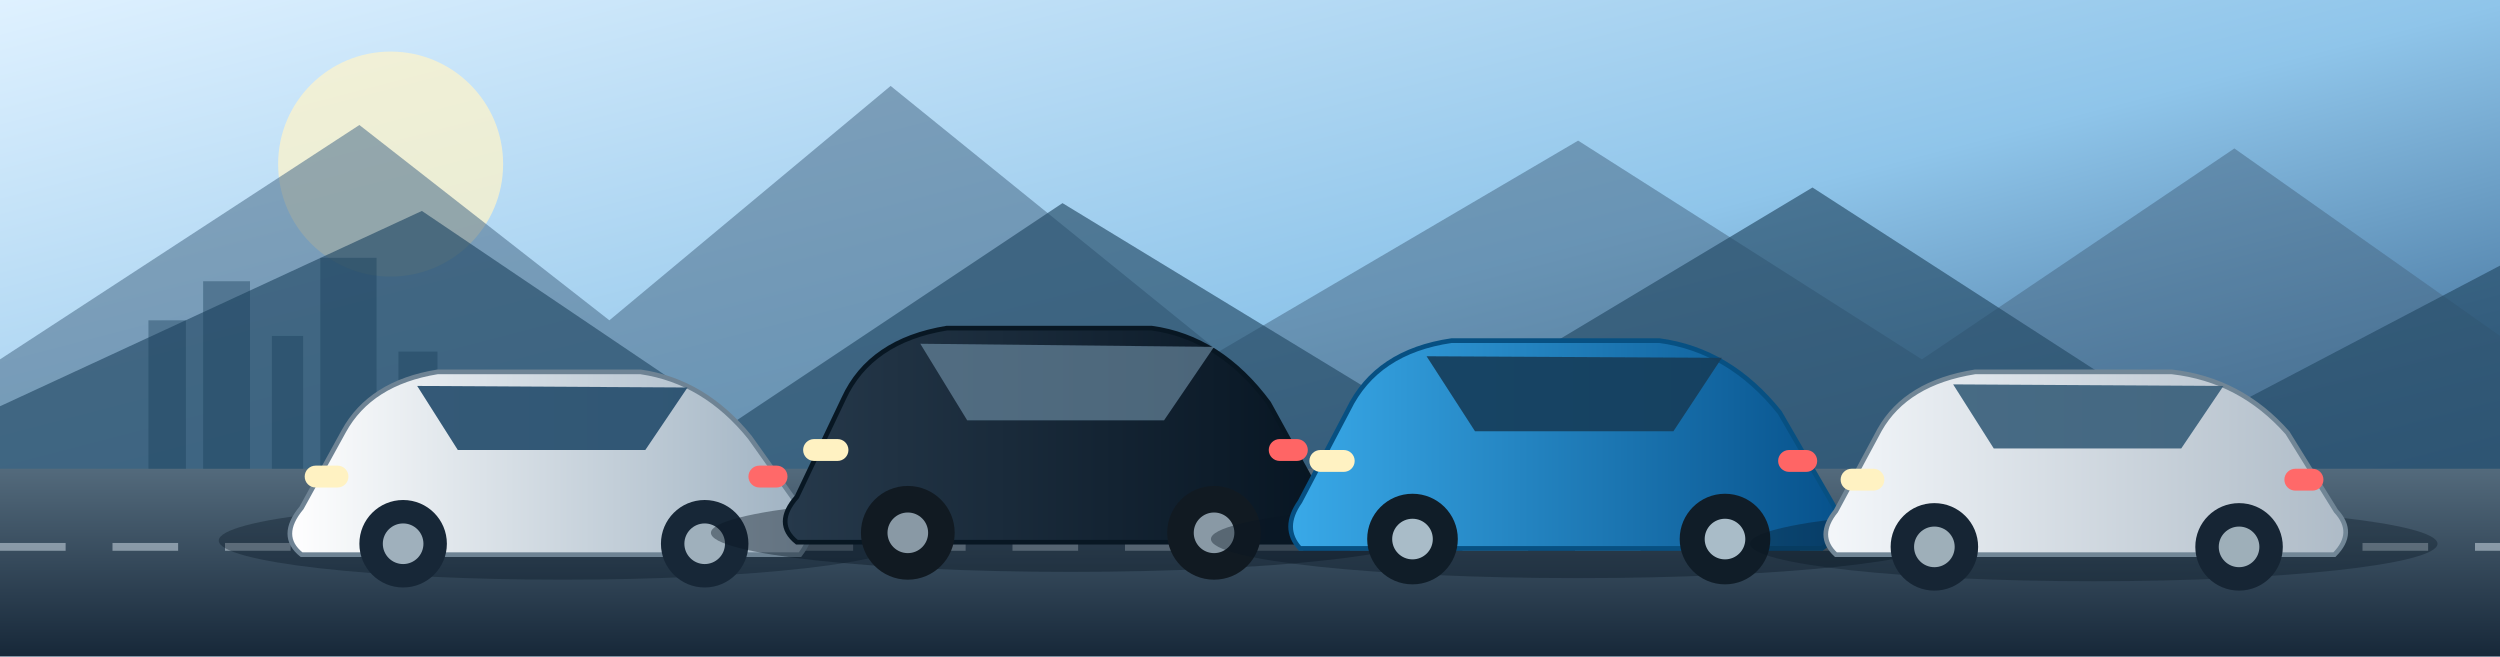
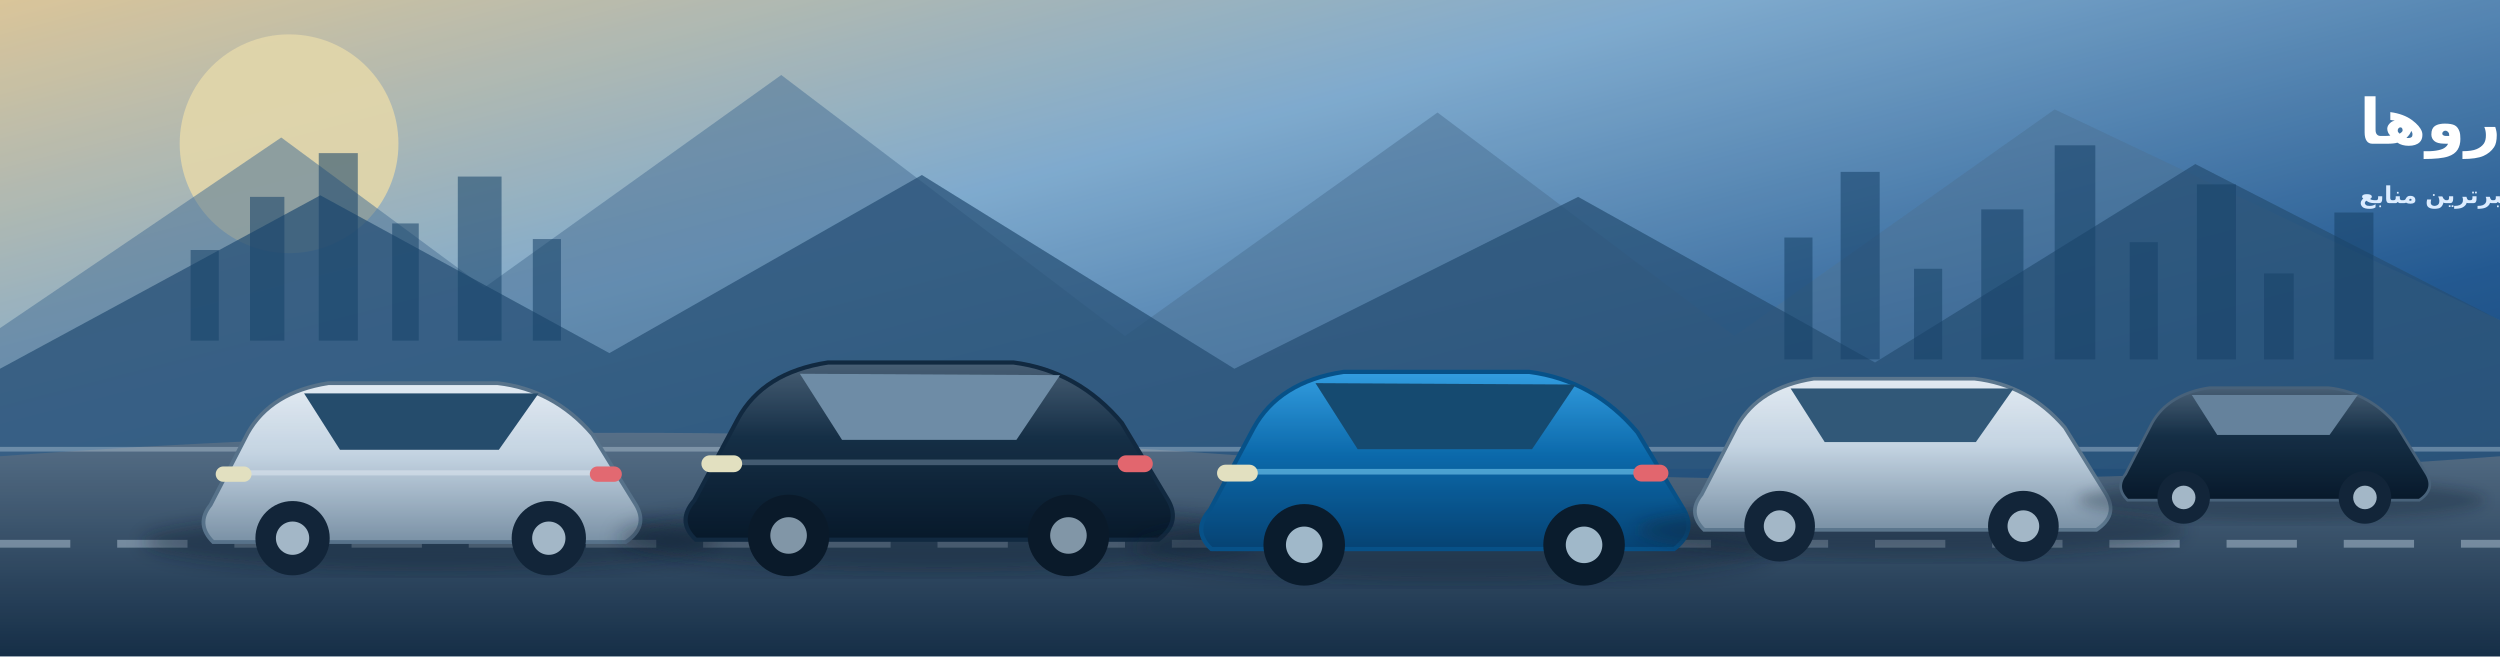
- <svg xmlns="http://www.w3.org/2000/svg" viewBox="0 0 1600 420">
+ <svg xmlns="http://www.w3.org/2000/svg" viewBox="0 0 1600 420" role="img" aria-label="قیمت روز خودروها">
  <defs>
-     <linearGradient id="s" x1="0" y1="0" x2="1" y2="1">
-       <stop stop-color="#dff1ff" />
-       <stop offset=".5" stop-color="#8fc5ea" />
-       <stop offset="1" stop-color="#123d69" />
+     <linearGradient id="sky" x1="0" y1="0" x2="1" y2="1">
+       <stop stop-color="#f6d59a" />
+       <stop offset=".34" stop-color="#8fb7d6" />
+       <stop offset=".7" stop-color="#275b91" />
+       <stop offset="1" stop-color="#0b315d" />
    </linearGradient>
-     <linearGradient id="r" x1="0" y1="0" x2="0" y2="1">
-       <stop stop-color="#536a7c" />
-       <stop offset="1" stop-color="#172839" />
+     <linearGradient id="road" x1="0" y1="0" x2="0" y2="1">
+       <stop stop-color="#617486" />
+       <stop offset="1" stop-color="#172a3d" />
    </linearGradient>
-     <linearGradient id="a">
+     <linearGradient id="silver" x1="0" y1="0" x2="0" y2="1">
      <stop stop-color="#fff" />
-       <stop offset="1" stop-color="#9eb1c1" />
+       <stop offset=".45" stop-color="#dce5ec" />
+       <stop offset="1" stop-color="#899aa8" />
    </linearGradient>
-     <linearGradient id="b">
-       <stop stop-color="#26394b" />
-       <stop offset="1" stop-color="#071522" />
+     <linearGradient id="dark" x1="0" y1="0" x2="0" y2="1">
+       <stop stop-color="#506171" />
+       <stop offset=".42" stop-color="#172b3c" />
+       <stop offset="1" stop-color="#07121d" />
    </linearGradient>
-     <linearGradient id="c">
-       <stop stop-color="#39a9e8" />
-       <stop offset="1" stop-color="#07528c" />
+     <linearGradient id="blue" x1="0" y1="0" x2="0" y2="1">
+       <stop stop-color="#38a8eb" />
+       <stop offset=".48" stop-color="#0b6cad" />
+       <stop offset="1" stop-color="#06416f" />
    </linearGradient>
-     <linearGradient id="d">
-       <stop stop-color="#f4f7fa" />
-       <stop offset="1" stop-color="#aebbc7" />
-     </linearGradient>
+     <filter id="blur">
+       <feGaussianBlur stdDeviation="10" />
+     </filter>
+     <filter id="shadow">
+       <feGaussianBlur stdDeviation="7" />
+     </filter>
  </defs>
-   <rect width="1600" height="420" fill="url(#s)" />
-   <circle cx="250" cy="105" r="72" fill="#fff4c9" opacity=".72" />
-   <path d="M0 230L230 80 390 205 570 55 780 225 1010 90 1230 230 1430 95 1600 215V420H0Z" fill="#496b89" opacity=".55" />
-   <path d="M0 260L270 135 470 270 680 130 910 270 1160 120 1400 275 1600 170V420H0Z" fill="#244965" opacity=".65" />
-   <path d="M0 300H1600V420H0Z" fill="url(#r)" />
-   <path d="M0 350H1600" stroke="#cbd7e2" stroke-width="5" stroke-dasharray="42 30" opacity=".55" />
-   <g opacity=".4" fill="#173d58">
-     <rect x="95" y="205" width="24" height="95" />
-     <rect x="130" y="180" width="30" height="120" />
-     <rect x="174" y="215" width="20" height="85" />
-     <rect x="205" y="165" width="36" height="135" />
-     <rect x="255" y="225" width="25" height="75" />
+   <rect width="1600" height="420" fill="url(#sky)" />
+   <circle cx="185" cy="92" r="70" fill="#ffe9ad" opacity=".9" />
+   <path d="M0 210 180 88 310 184 500 48 720 215 920 72 1110 215 1315 70 1600 205V300H0Z" fill="#557898" opacity=".55" />
+   <path d="M0 236 205 125 390 226 590 112 790 236 1010 126 1200 232 1405 105 1600 205V315H0Z" fill="#294f70" opacity=".72" />
+   <g fill="#173f63" opacity=".55">
+     <path d="M100 218h22v-58h18v58h20v-92h22v92h22v-120h25v120h22v-75h17v75h25v-105h28v105h20v-65h18v65z" />
+     <path d="M1120 230h22v-78h18v78h18v-120h25v120h22v-58h18v58h25v-96h27v96h20v-137h26v137h22v-75h18v75h25v-112h25v112h18v-55h19v55h26v-94h25v94z" />
  </g>
-   <g transform="translate(175 220)">
-     <ellipse cx="185" cy="126" rx="220" ry="25" fill="#071521" opacity=".35" />
-     <path d="M18 105L45 56Q62 25 105 18L235 18Q276 24 305 60L337 105Q350 118 337 135H18Q3 123 18 105Z" fill="url(#a)" stroke="#6e8394" stroke-width="3" />
-     <path d="M92 27L118 68H238L265 28Z" fill="#254d6d" opacity=".92" />
-     <circle cx="83" cy="128" r="28" fill="#172737" />
-     <circle cx="83" cy="128" r="13" fill="#9fb0bc" />
-     <circle cx="276" cy="128" r="28" fill="#172737" />
-     <circle cx="276" cy="128" r="13" fill="#9fb0bc" />
-     <rect x="20" y="78" width="28" height="14" rx="7" fill="#fff2c2" />
-     <rect x="304" y="78" width="25" height="14" rx="7" fill="#ff6969" />
+   <path d="M0 292Q400 262 800 292T1600 292V420H0Z" fill="url(#road)" />
+   <path d="M0 348H1600" stroke="#d9e5ed" stroke-width="5" stroke-dasharray="45 30" opacity=".45" />
+   <rect x="0" y="286" width="1600" height="3" fill="#e8f1f7" opacity=".35" />
+   <g transform="translate(120 228) scale(.82)">
+     <ellipse cx="190" cy="145" rx="225" ry="23" fill="#081522" opacity=".42" filter="url(#shadow)" />
+     <path d="M18 116 47 60Q65 28 110 21h132q44 5 74 40l34 55q10 17-8 29H20q-14-14-2-29Z" fill="url(#silver)" stroke="#617789" stroke-width="3" />
+     <path d="M91 29 119 73h124l31-44Z" fill="#294c67" />
+     <path d="M49 91h270" stroke="#fff" stroke-width="4" opacity=".5" />
+     <circle cx="82" cy="142" r="29" fill="#13202d" />
+     <circle cx="82" cy="142" r="13" fill="#b8c5ce" />
+     <circle cx="282" cy="142" r="29" fill="#13202d" />
+     <circle cx="282" cy="142" r="13" fill="#b8c5ce" />
+     <rect x="22" y="86" width="28" height="12" rx="6" fill="#fff4c6" />
+     <rect x="314" y="86" width="25" height="12" rx="6" fill="#ff6d6d" />
  </g>
-   <g transform="translate(495 190)">
-     <ellipse cx="190" cy="151" rx="230" ry="25" fill="#071521" opacity=".4" />
-     <path d="M15 128L45 65Q62 28 111 20L242 20Q286 26 317 68L350 128Q360 144 344 157H15Q0 145 15 128Z" fill="url(#b)" stroke="#081723" stroke-width="3" />
-     <path d="M94 30L124 79H250L282 32Z" fill="#6d8da5" opacity=".65" />
-     <circle cx="86" cy="151" r="30" fill="#111a22" />
-     <circle cx="86" cy="151" r="13" fill="#8999a5" />
-     <circle cx="282" cy="151" r="30" fill="#111a22" />
-     <circle cx="282" cy="151" r="13" fill="#8999a5" />
-     <rect x="19" y="91" width="29" height="14" rx="7" fill="#fff2c2" />
-     <rect x="317" y="91" width="25" height="14" rx="7" fill="#ff6565" />
+   <g transform="translate(430 214) scale(.9)">
+     <ellipse cx="190" cy="145" rx="228" ry="24" fill="#081522" opacity=".44" filter="url(#shadow)" />
+     <path d="M16 118 47 60Q65 27 111 20h132q46 6 77 43l33 55q9 16-7 28H17q-14-13-1-28Z" fill="url(#dark)" stroke="#122435" stroke-width="3" />
+     <path d="M91 28 121 75h124l31-46Z" fill="#7c95a9" />
+     <path d="M48 91h272" stroke="#6f8292" stroke-width="4" opacity=".6" />
+     <circle cx="83" cy="143" r="29" fill="#0a131c" />
+     <circle cx="83" cy="143" r="13" fill="#91a0aa" />
+     <circle cx="282" cy="143" r="29" fill="#0a131c" />
+     <circle cx="282" cy="143" r="13" fill="#91a0aa" />
+     <rect x="21" y="86" width="29" height="12" rx="6" fill="#fff4c6" />
+     <rect x="317" y="86" width="25" height="12" rx="6" fill="#ff6969" />
  </g>
-   <g transform="translate(820 200)">
-     <ellipse cx="190" cy="145" rx="235" ry="25" fill="#071521" opacity=".38" />
-     <path d="M12 121L43 62Q61 25 109 18L242 18Q287 24 319 64L352 121Q363 139 346 151H12Q0 138 12 121Z" fill="url(#c)" stroke="#075082" stroke-width="3" />
-     <path d="M93 28L124 76H251L282 29Z" fill="#163e5b" opacity=".92" />
-     <circle cx="84" cy="145" r="29" fill="#101d28" />
-     <circle cx="84" cy="145" r="13" fill="#a9bcc8" />
-     <circle cx="284" cy="145" r="29" fill="#101d28" />
-     <circle cx="284" cy="145" r="13" fill="#a9bcc8" />
-     <rect x="18" y="88" width="29" height="14" rx="7" fill="#fff2c2" />
-     <rect x="318" y="88" width="25" height="14" rx="7" fill="#ff6565" />
+   <g transform="translate(760 220) scale(.9)">
+     <ellipse cx="190" cy="145" rx="228" ry="24" fill="#081522" opacity=".4" filter="url(#shadow)" />
+     <path d="M16 118 47 60Q65 27 111 20h132q46 6 77 43l33 55q9 16-7 28H17q-14-13-1-28Z" fill="url(#blue)" stroke="#075287" stroke-width="3" />
+     <path d="M91 28 121 75h124l31-46Z" fill="#174a6c" />
+     <path d="M48 91h272" stroke="#7dd1f6" stroke-width="4" opacity=".65" />
+     <circle cx="83" cy="143" r="29" fill="#0a1620" />
+     <circle cx="83" cy="143" r="13" fill="#b4c6d1" />
+     <circle cx="282" cy="143" r="29" fill="#0a1620" />
+     <circle cx="282" cy="143" r="13" fill="#b4c6d1" />
+     <rect x="21" y="86" width="29" height="12" rx="6" fill="#fff4c6" />
+     <rect x="317" y="86" width="25" height="12" rx="6" fill="#ff6969" />
  </g>
-   <g transform="translate(1160 218)">
-     <ellipse cx="180" cy="130" rx="220" ry="24" fill="#071521" opacity=".34" />
-     <path d="M15 109L43 57Q60 27 104 20L230 20Q274 25 304 59L335 109Q348 123 334 137H15Q2 125 15 109Z" fill="url(#d)" stroke="#718696" stroke-width="3" />
-     <path d="M90 28L116 69H236L263 29Z" fill="#365d79" opacity=".9" />
-     <circle cx="78" cy="132" r="28" fill="#162534" />
-     <circle cx="78" cy="132" r="13" fill="#9eafb9" />
-     <circle cx="273" cy="132" r="28" fill="#162534" />
-     <circle cx="273" cy="132" r="13" fill="#9eafb9" />
-     <rect x="18" y="82" width="28" height="14" rx="7" fill="#fff2c2" />
-     <rect x="302" y="82" width="25" height="14" rx="7" fill="#ff6969" />
+   <g transform="translate(1075 226) scale(.78)">
+     <ellipse cx="190" cy="145" rx="225" ry="23" fill="#081522" opacity=".38" filter="url(#shadow)" />
+     <path d="M18 116 47 60Q65 28 110 21h132q44 5 74 40l34 55q10 17-8 29H20q-14-14-2-29Z" fill="url(#silver)" stroke="#667b8c" stroke-width="3" />
+     <path d="M91 29 119 73h124l31-44Z" fill="#365a75" />
+     <circle cx="82" cy="142" r="29" fill="#13202d" />
+     <circle cx="82" cy="142" r="13" fill="#b8c5ce" />
+     <circle cx="282" cy="142" r="29" fill="#13202d" />
+     <circle cx="282" cy="142" r="13" fill="#b8c5ce" />
  </g>
+   <g transform="translate(1350 236) scale(.58)">
+     <ellipse cx="190" cy="145" rx="225" ry="23" fill="#081522" opacity=".32" filter="url(#shadow)" />
+     <path d="M18 116 47 60Q65 28 110 21h132q44 5 74 40l34 55q10 17-8 29H20q-14-14-2-29Z" fill="url(#dark)" stroke="#516577" stroke-width="3" />
+     <path d="M91 29 119 73h124l31-44Z" fill="#71899d" />
+     <circle cx="82" cy="142" r="29" fill="#13202d" />
+     <circle cx="82" cy="142" r="13" fill="#b8c5ce" />
+     <circle cx="282" cy="142" r="29" fill="#13202d" />
+     <circle cx="282" cy="142" r="13" fill="#b8c5ce" />
+   </g>
+   <rect x="0" y="0" width="1600" height="420" fill="#0b4d8d" opacity=".12" />
+   <text x="1510" y="92" text-anchor="end" direction="rtl" font-family="Vazirmatn,Arial,sans-serif" font-size="40" font-weight="900" fill="#fff">قیمت روز خودروها</text>
+   <text x="1510" y="130" text-anchor="end" direction="rtl" font-family="Vazirmatn,Arial,sans-serif" font-size="15" font-weight="700" fill="#dcecff">به‌روزترین قیمت‌ها از معتبرترین منابع</text>
</svg>
